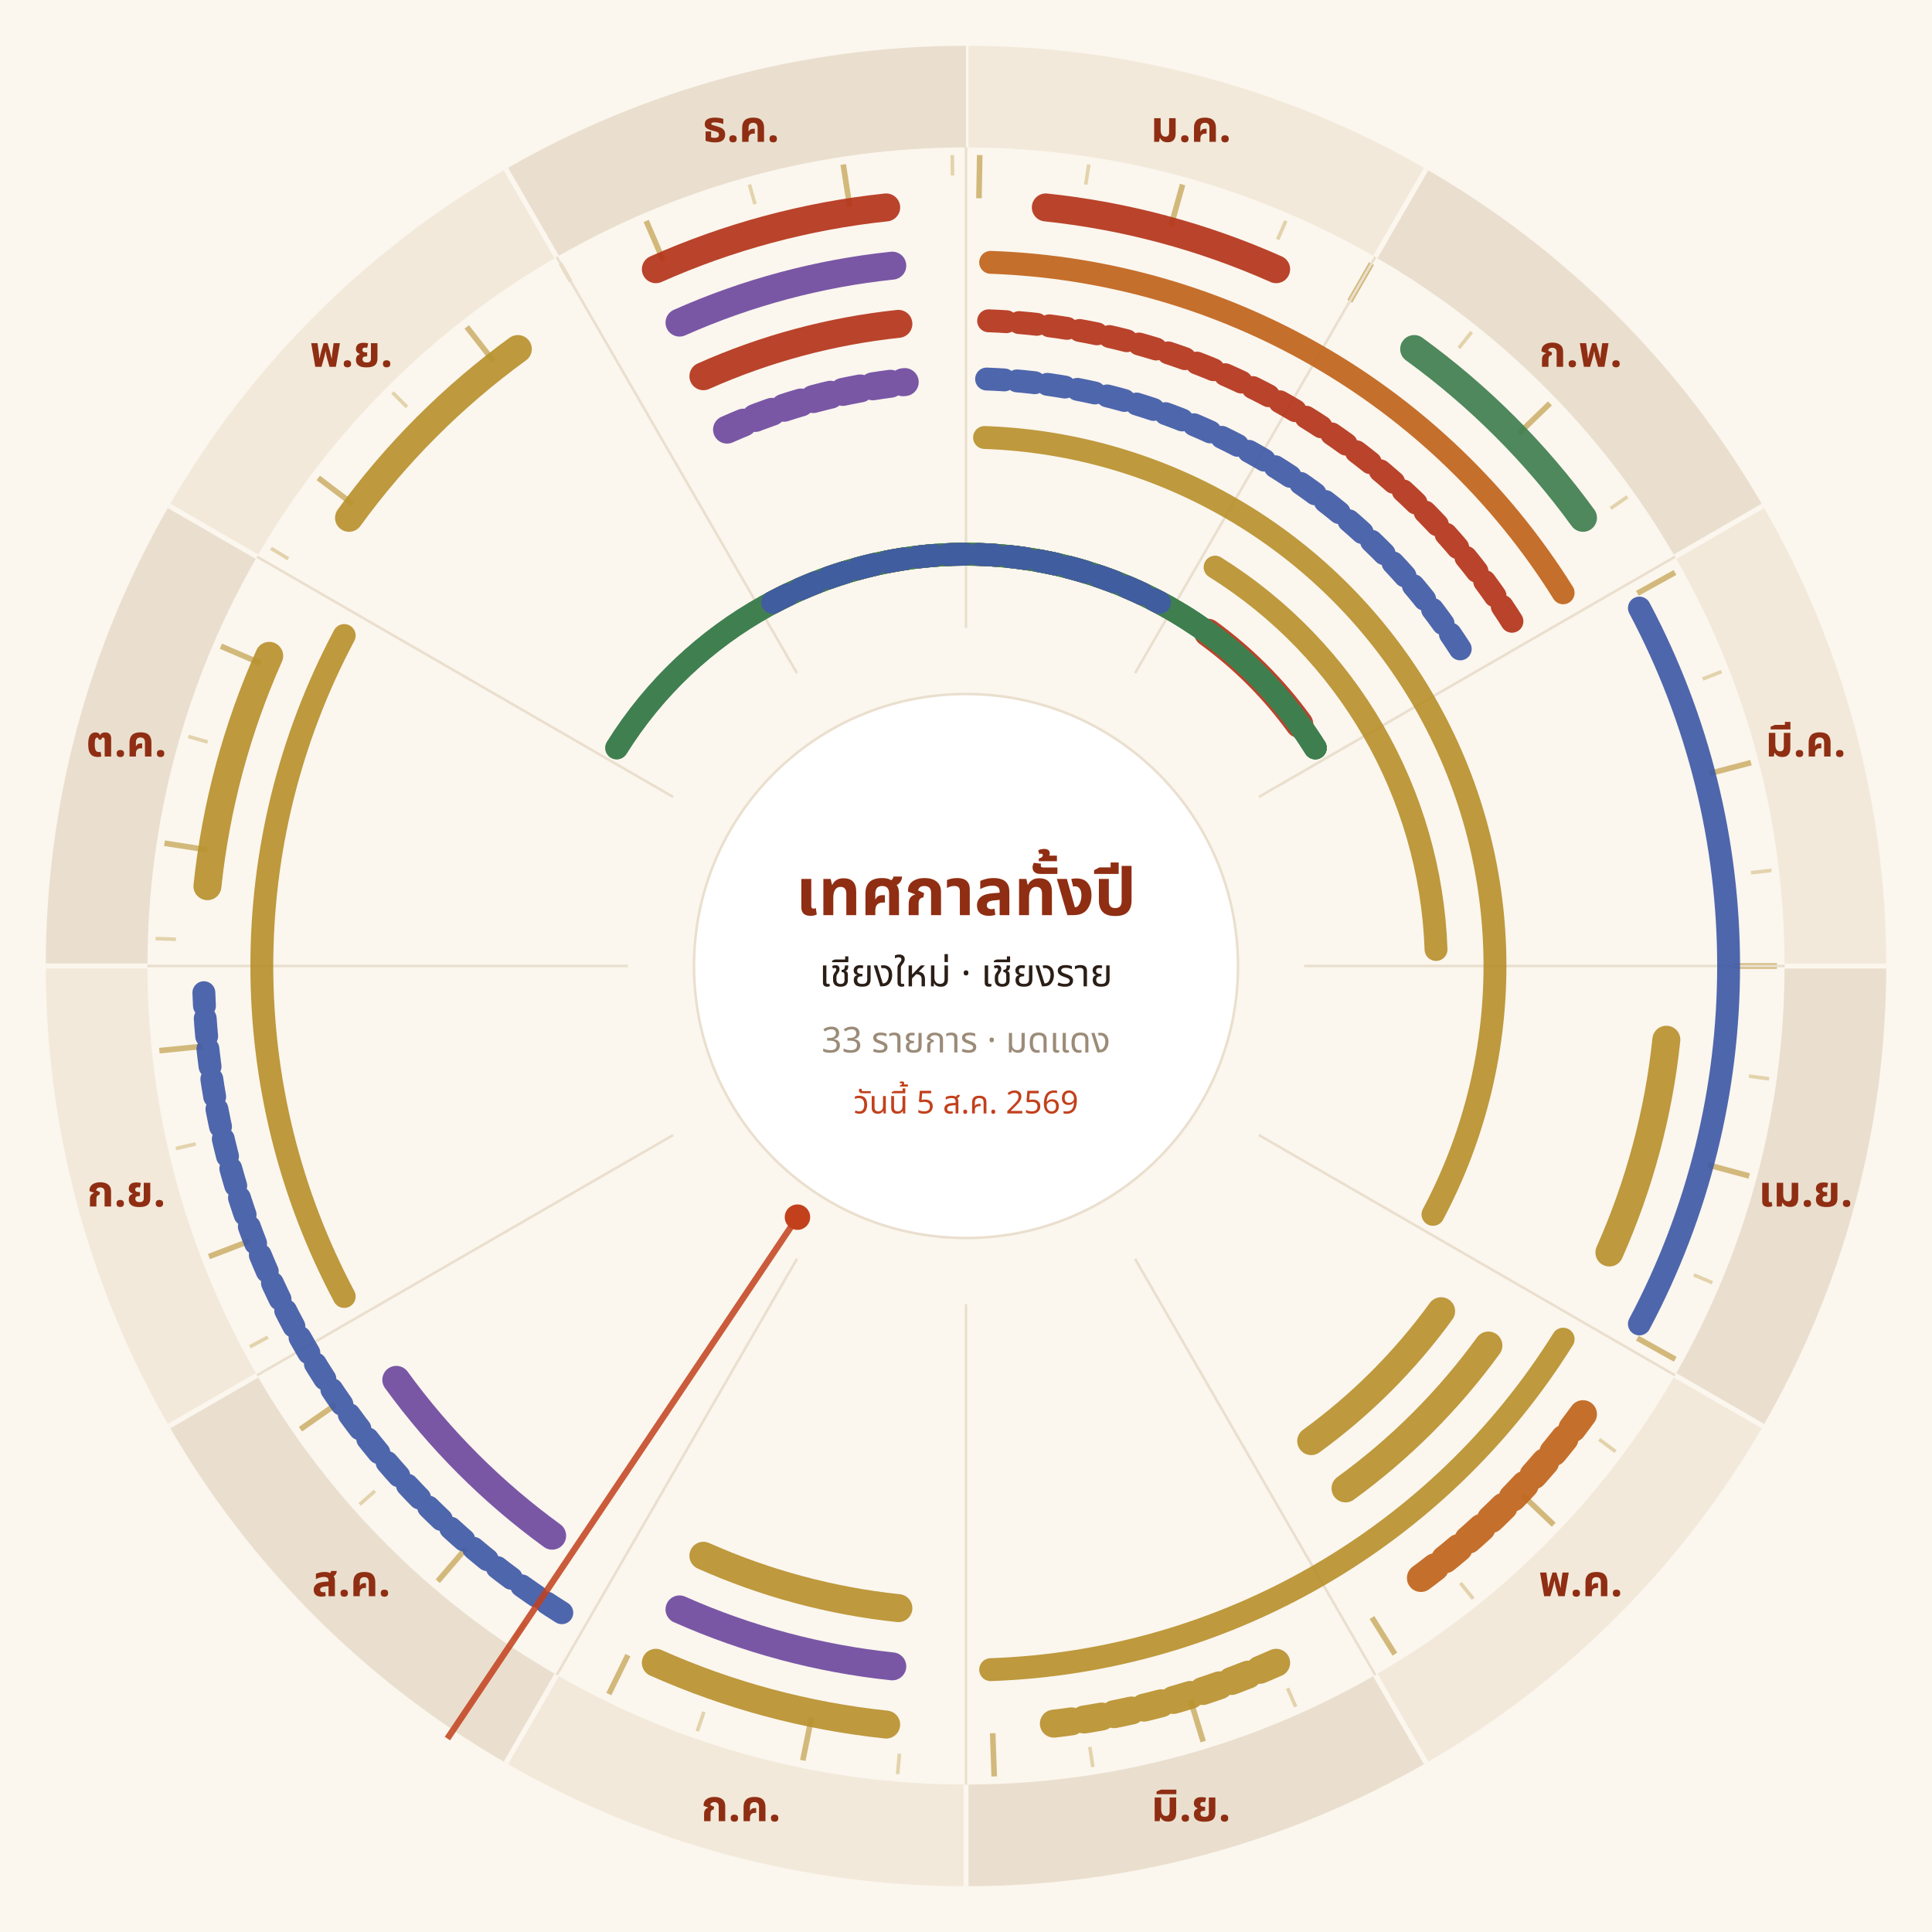
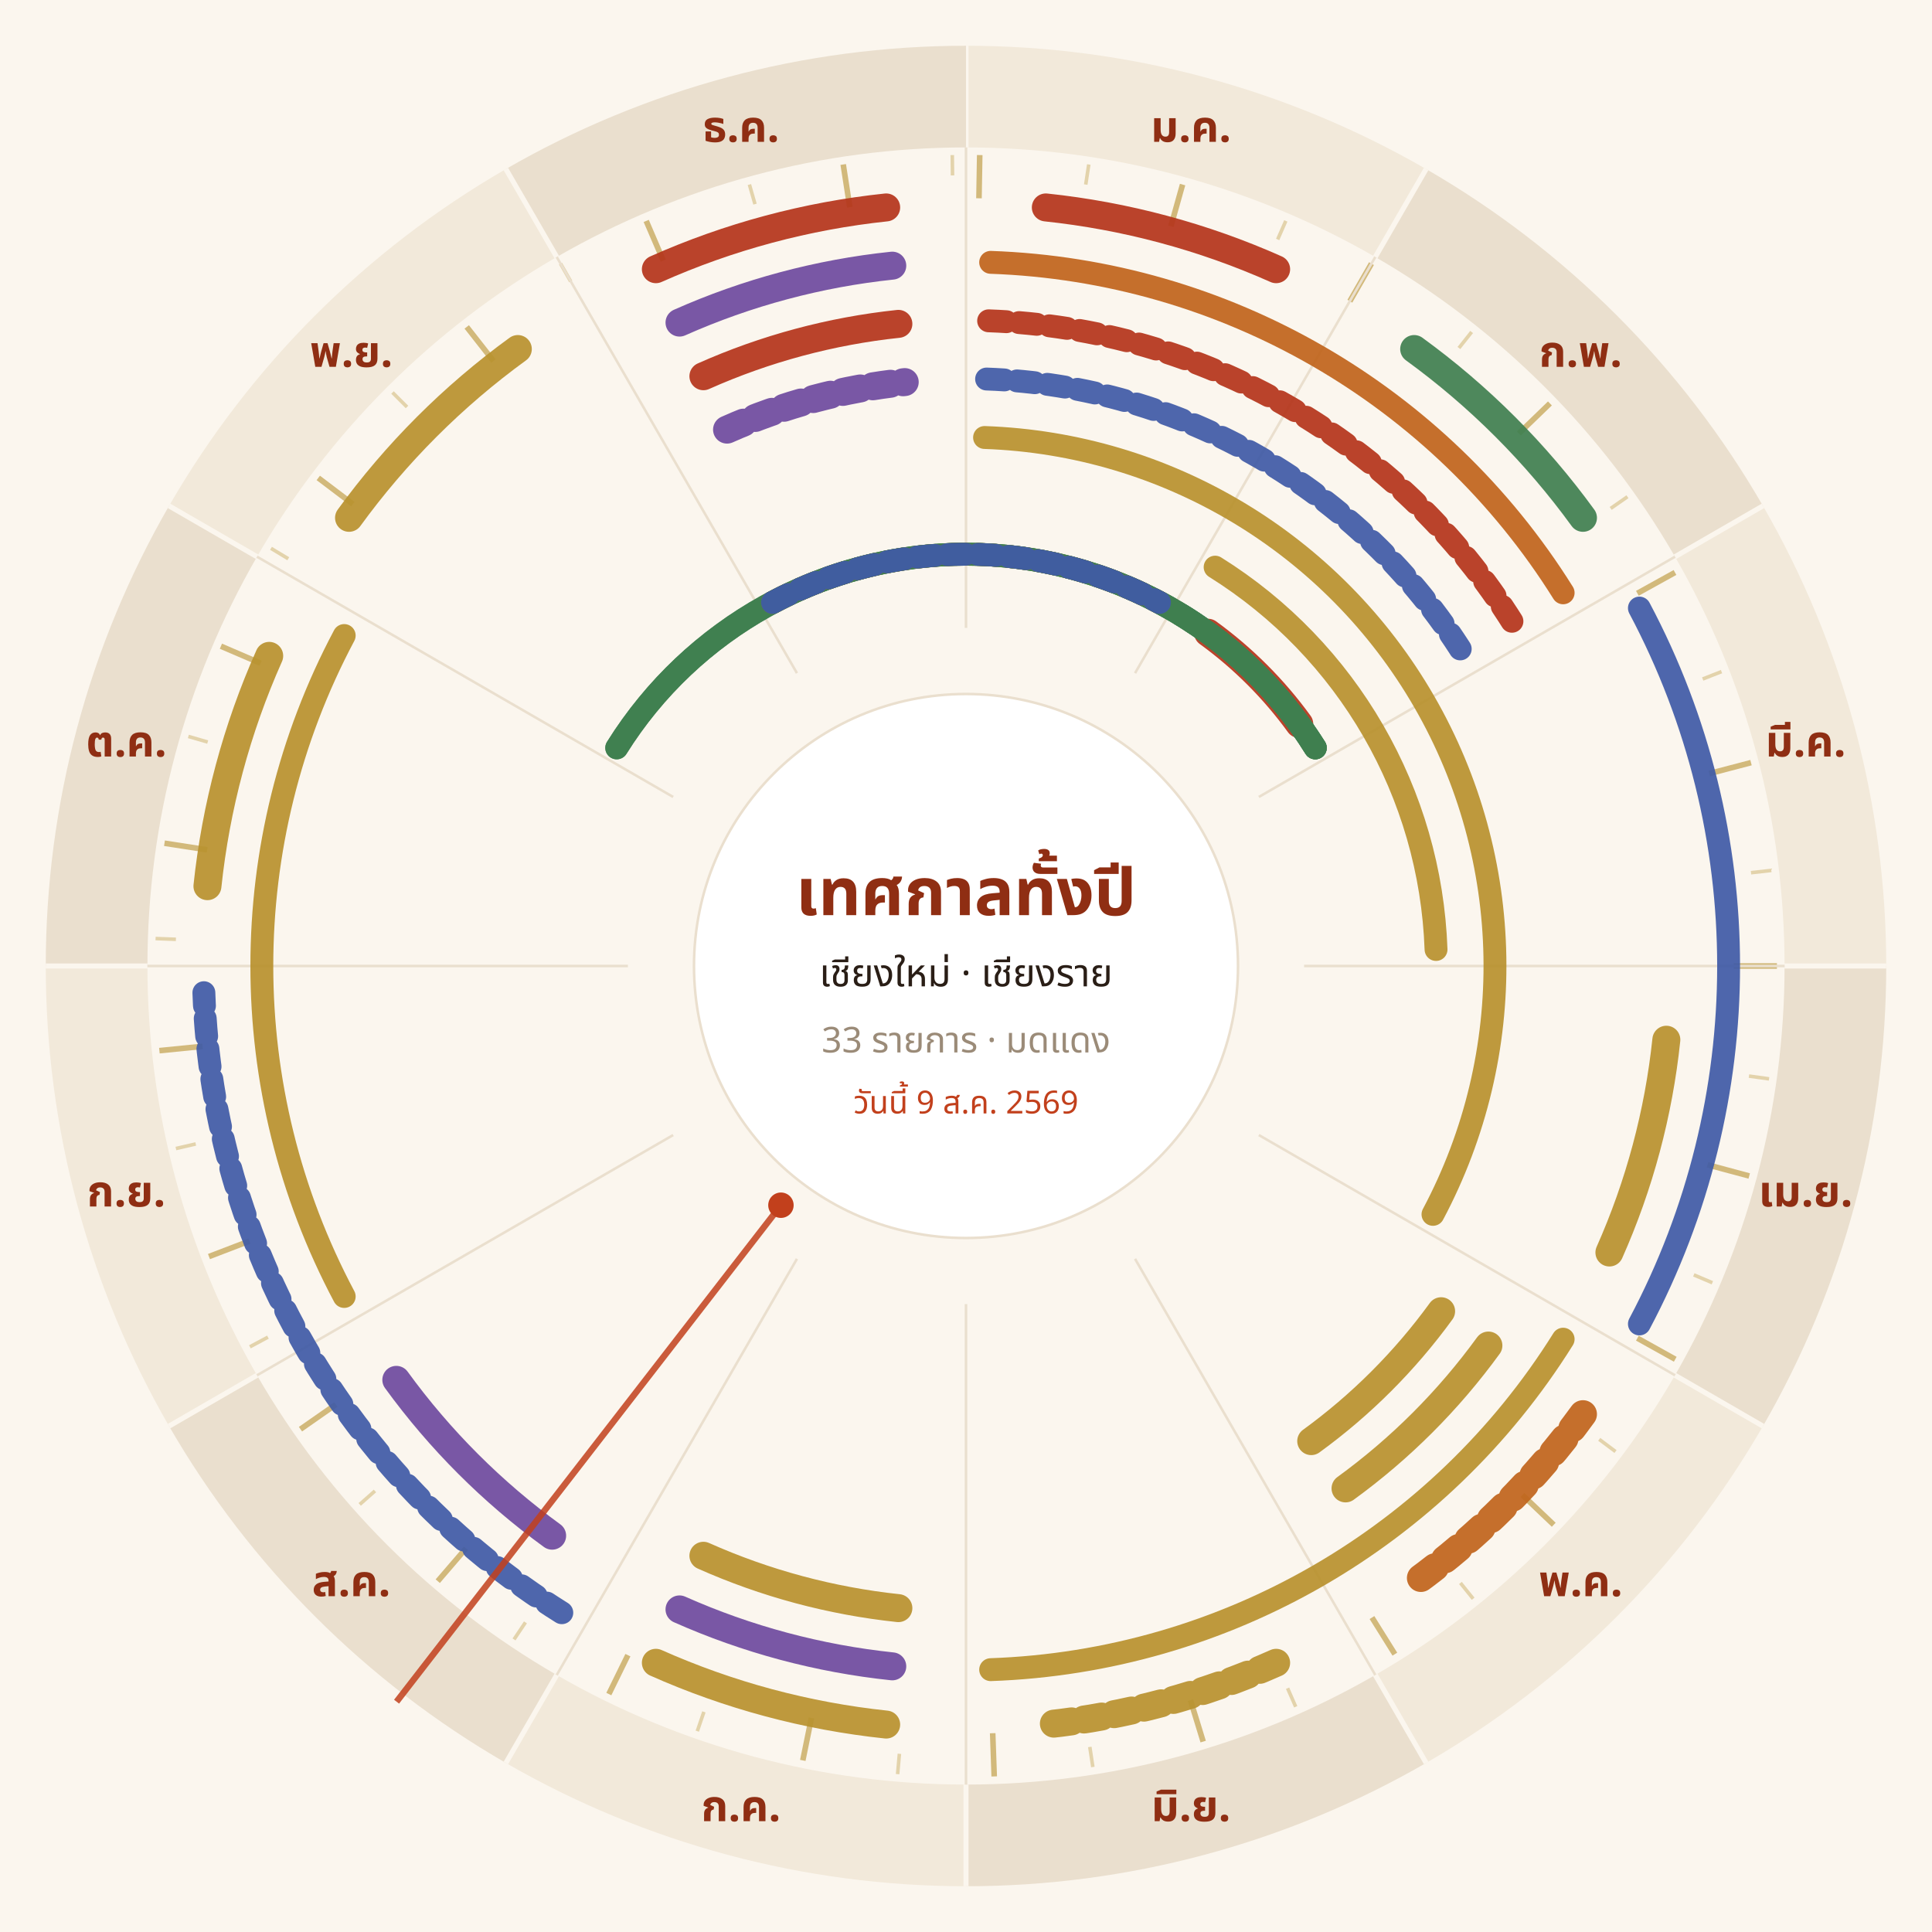
<svg xmlns="http://www.w3.org/2000/svg" xmlns:xlink="http://www.w3.org/1999/xlink" viewBox="0 0 760 760" width="760" height="760" role="img" aria-labelledby="wheeltitle wheeldesc" class="yearwheel">
  <rect width="760" height="760" fill="#FBF6EE" />
  <path d="M380.0,18.0 A362,362 0 0 1 561.0,66.5 L541.0,101.1 A322,322 0 0 0 380.0,58.0 Z" fill="#F2E9DA" />
  <text x="468.5" y="49.7" text-anchor="middle" dominant-baseline="middle" font-family="Sarabun,Noto Sans Thai,sans-serif" font-size="17" fill="#8F2E13" font-weight="700">ม.ค.</text>
  <line x1="380.0" y1="58.0" x2="380.0" y2="18.0" stroke="#FBF6EE" stroke-width="2" />
  <path d="M561.0,66.5 A362,362 0 0 1 693.5,199.0 L658.9,219.0 A322,322 0 0 0 541.0,101.1 Z" fill="#EADFCE" />
  <text x="621.8" y="138.2" text-anchor="middle" dominant-baseline="middle" font-family="Sarabun,Noto Sans Thai,sans-serif" font-size="17" fill="#8F2E13" font-weight="700">ก.พ.</text>
  <line x1="541.0" y1="101.1" x2="561.0" y2="66.5" stroke="#FBF6EE" stroke-width="2" />
  <path d="M693.5,199.0 A362,362 0 0 1 742.0,380.0 L702.0,380.0 A322,322 0 0 0 658.9,219.0 Z" fill="#F2E9DA" />
  <text x="710.3" y="291.5" text-anchor="middle" dominant-baseline="middle" font-family="Sarabun,Noto Sans Thai,sans-serif" font-size="17" fill="#8F2E13" font-weight="700">มี.ค.</text>
  <line x1="658.9" y1="219.0" x2="693.5" y2="199.0" stroke="#FBF6EE" stroke-width="2" />
  <path d="M742.0,380.0 A362,362 0 0 1 693.5,561.0 L658.9,541.0 A322,322 0 0 0 702.0,380.0 Z" fill="#EADFCE" />
  <text x="710.3" y="468.5" text-anchor="middle" dominant-baseline="middle" font-family="Sarabun,Noto Sans Thai,sans-serif" font-size="17" fill="#8F2E13" font-weight="700">เม.ย.</text>
  <line x1="702.0" y1="380.0" x2="742.0" y2="380.0" stroke="#FBF6EE" stroke-width="2" />
  <path d="M693.5,561.0 A362,362 0 0 1 561.0,693.5 L541.0,658.9 A322,322 0 0 0 658.9,541.0 Z" fill="#F2E9DA" />
  <text x="621.8" y="621.8" text-anchor="middle" dominant-baseline="middle" font-family="Sarabun,Noto Sans Thai,sans-serif" font-size="17" fill="#8F2E13" font-weight="700">พ.ค.</text>
  <line x1="658.9" y1="541.0" x2="693.5" y2="561.0" stroke="#FBF6EE" stroke-width="2" />
  <path d="M561.0,693.5 A362,362 0 0 1 380.0,742.0 L380.0,702.0 A322,322 0 0 0 541.0,658.9 Z" fill="#EADFCE" />
  <text x="468.5" y="710.3" text-anchor="middle" dominant-baseline="middle" font-family="Sarabun,Noto Sans Thai,sans-serif" font-size="17" fill="#8F2E13" font-weight="700">มิ.ย.</text>
  <line x1="541.0" y1="658.9" x2="561.0" y2="693.5" stroke="#FBF6EE" stroke-width="2" />
  <path d="M380.0,742.0 A362,362 0 0 1 199.0,693.5 L219.0,658.9 A322,322 0 0 0 380.0,702.0 Z" fill="#F2E9DA" />
  <text x="291.5" y="710.3" text-anchor="middle" dominant-baseline="middle" font-family="Sarabun,Noto Sans Thai,sans-serif" font-size="17" fill="#8F2E13" font-weight="700">ก.ค.</text>
  <line x1="380.0" y1="702.0" x2="380.0" y2="742.0" stroke="#FBF6EE" stroke-width="2" />
  <path d="M199.0,693.5 A362,362 0 0 1 66.5,561.0 L101.1,541.0 A322,322 0 0 0 219.0,658.9 Z" fill="#EADFCE" />
  <text x="138.2" y="621.8" text-anchor="middle" dominant-baseline="middle" font-family="Sarabun,Noto Sans Thai,sans-serif" font-size="17" fill="#8F2E13" font-weight="700">ส.ค.</text>
  <line x1="219.0" y1="658.9" x2="199.0" y2="693.5" stroke="#FBF6EE" stroke-width="2" />
  <path d="M66.5,561.0 A362,362 0 0 1 18.0,380.0 L58.0,380.0 A322,322 0 0 0 101.1,541.0 Z" fill="#F2E9DA" />
  <text x="49.7" y="468.5" text-anchor="middle" dominant-baseline="middle" font-family="Sarabun,Noto Sans Thai,sans-serif" font-size="17" fill="#8F2E13" font-weight="700">ก.ย.</text>
  <line x1="101.1" y1="541.0" x2="66.5" y2="561.0" stroke="#FBF6EE" stroke-width="2" />
  <path d="M18.0,380.0 A362,362 0 0 1 66.5,199.0 L101.1,219.0 A322,322 0 0 0 58.0,380.0 Z" fill="#EADFCE" />
  <text x="49.7" y="291.5" text-anchor="middle" dominant-baseline="middle" font-family="Sarabun,Noto Sans Thai,sans-serif" font-size="17" fill="#8F2E13" font-weight="700">ต.ค.</text>
  <line x1="58.0" y1="380.0" x2="18.0" y2="380.0" stroke="#FBF6EE" stroke-width="2" />
  <path d="M66.5,199.0 A362,362 0 0 1 199.0,66.5 L219.0,101.1 A322,322 0 0 0 101.1,219.0 Z" fill="#F2E9DA" />
  <text x="138.2" y="138.2" text-anchor="middle" dominant-baseline="middle" font-family="Sarabun,Noto Sans Thai,sans-serif" font-size="17" fill="#8F2E13" font-weight="700">พ.ย.</text>
  <line x1="101.1" y1="219.0" x2="66.5" y2="199.0" stroke="#FBF6EE" stroke-width="2" />
  <path d="M199.0,66.5 A362,362 0 0 1 380.0,18.0 L380.0,58.0 A322,322 0 0 0 219.0,101.1 Z" fill="#EADFCE" />
  <text x="291.5" y="49.7" text-anchor="middle" dominant-baseline="middle" font-family="Sarabun,Noto Sans Thai,sans-serif" font-size="17" fill="#8F2E13" font-weight="700">ธ.ค.</text>
  <line x1="219.0" y1="101.1" x2="199.0" y2="66.5" stroke="#FBF6EE" stroke-width="2" />
  <line x1="385.1" y1="78.0" x2="385.4" y2="61.0" stroke="#B8912E" stroke-width="2.2" opacity="0.6" />
  <line x1="427.1" y1="72.6" x2="428.3" y2="64.7" stroke="#B8912E" stroke-width="1.4" opacity="0.35" />
  <line x1="460.6" y1="89.0" x2="465.2" y2="72.6" stroke="#B8912E" stroke-width="2.2" opacity="0.6" />
  <line x1="502.6" y1="94.2" x2="505.8" y2="86.9" stroke="#B8912E" stroke-width="1.4" opacity="0.35" />
  <line x1="531.0" y1="118.5" x2="539.5" y2="103.7" stroke="#B8912E" stroke-width="2.2" opacity="0.6" />
  <line x1="573.9" y1="136.9" x2="578.9" y2="130.6" stroke="#B8912E" stroke-width="1.4" opacity="0.35" />
  <line x1="597.5" y1="170.5" x2="609.7" y2="158.7" stroke="#B8912E" stroke-width="2.2" opacity="0.6" />
  <line x1="633.6" y1="200.0" x2="640.2" y2="195.4" stroke="#B8912E" stroke-width="1.4" opacity="0.35" />
  <line x1="644.1" y1="233.4" x2="658.9" y2="225.2" stroke="#B8912E" stroke-width="2.2" opacity="0.6" />
  <line x1="669.8" y1="267.1" x2="677.2" y2="264.2" stroke="#B8912E" stroke-width="1.4" opacity="0.35" />
  <line x1="672.4" y1="304.3" x2="688.8" y2="300.0" stroke="#B8912E" stroke-width="2.2" opacity="0.6" />
  <line x1="688.8" y1="343.3" x2="696.8" y2="342.4" stroke="#B8912E" stroke-width="1.4" opacity="0.35" />
  <line x1="682.0" y1="380.0" x2="699.0" y2="380.0" stroke="#B8912E" stroke-width="2.2" opacity="0.6" />
  <line x1="688.0" y1="423.3" x2="695.9" y2="424.4" stroke="#B8912E" stroke-width="1.4" opacity="0.35" />
  <line x1="671.7" y1="458.2" x2="688.1" y2="462.6" stroke="#B8912E" stroke-width="2.2" opacity="0.6" />
  <line x1="666.3" y1="501.5" x2="673.6" y2="504.6" stroke="#B8912E" stroke-width="1.4" opacity="0.35" />
  <line x1="644.1" y1="526.4" x2="659.0" y2="534.7" stroke="#B8912E" stroke-width="2.2" opacity="0.6" />
  <line x1="629.1" y1="566.2" x2="635.5" y2="571.0" stroke="#B8912E" stroke-width="1.4" opacity="0.35" />
  <line x1="598.9" y1="588.1" x2="611.2" y2="599.8" stroke="#B8912E" stroke-width="2.2" opacity="0.6" />
  <line x1="574.5" y1="622.7" x2="579.5" y2="628.9" stroke="#B8912E" stroke-width="1.4" opacity="0.35" />
  <line x1="539.7" y1="636.3" x2="548.7" y2="650.7" stroke="#B8912E" stroke-width="2.2" opacity="0.6" />
  <line x1="506.5" y1="664.1" x2="509.7" y2="671.4" stroke="#B8912E" stroke-width="1.4" opacity="0.35" />
  <line x1="468.3" y1="668.8" x2="473.3" y2="685.1" stroke="#B8912E" stroke-width="2.2" opacity="0.6" />
  <line x1="428.7" y1="687.2" x2="429.9" y2="695.1" stroke="#B8912E" stroke-width="1.4" opacity="0.35" />
  <line x1="390.5" y1="681.8" x2="391.1" y2="698.8" stroke="#B8912E" stroke-width="2.2" opacity="0.6" />
  <line x1="353.8" y1="689.9" x2="353.1" y2="697.9" stroke="#B8912E" stroke-width="1.4" opacity="0.35" />
  <line x1="319.2" y1="675.8" x2="315.8" y2="692.5" stroke="#B8912E" stroke-width="2.2" opacity="0.6" />
  <line x1="276.9" y1="673.4" x2="274.3" y2="681.0" stroke="#B8912E" stroke-width="1.4" opacity="0.35" />
  <line x1="247.0" y1="651.1" x2="239.5" y2="666.4" stroke="#B8912E" stroke-width="2.2" opacity="0.6" />
  <line x1="206.7" y1="638.2" x2="202.2" y2="644.9" stroke="#B8912E" stroke-width="1.4" opacity="0.35" />
  <line x1="183.3" y1="609.1" x2="172.2" y2="622.0" stroke="#B8912E" stroke-width="2.2" opacity="0.6" />
  <line x1="147.5" y1="586.5" x2="141.5" y2="591.8" stroke="#B8912E" stroke-width="1.4" opacity="0.35" />
  <line x1="132.1" y1="552.5" x2="118.2" y2="562.2" stroke="#B8912E" stroke-width="2.2" opacity="0.6" />
  <line x1="105.4" y1="526.0" x2="98.3" y2="529.8" stroke="#B8912E" stroke-width="1.4" opacity="0.35" />
  <line x1="98.1" y1="488.2" x2="82.2" y2="494.3" stroke="#B8912E" stroke-width="2.2" opacity="0.6" />
  <line x1="77.0" y1="450.0" x2="69.2" y2="451.8" stroke="#B8912E" stroke-width="1.4" opacity="0.35" />
  <line x1="79.7" y1="411.6" x2="62.7" y2="413.3" stroke="#B8912E" stroke-width="2.2" opacity="0.6" />
  <line x1="69.2" y1="369.5" x2="61.2" y2="369.2" stroke="#B8912E" stroke-width="1.4" opacity="0.35" />
  <line x1="81.5" y1="334.3" x2="64.7" y2="331.7" stroke="#B8912E" stroke-width="2.2" opacity="0.6" />
  <line x1="81.7" y1="291.9" x2="74.1" y2="289.7" stroke="#B8912E" stroke-width="1.4" opacity="0.35" />
  <line x1="102.5" y1="260.9" x2="86.9" y2="254.2" stroke="#B8912E" stroke-width="2.2" opacity="0.6" />
  <line x1="113.4" y1="219.8" x2="106.6" y2="215.7" stroke="#B8912E" stroke-width="1.4" opacity="0.35" />
  <line x1="138.8" y1="198.3" x2="125.2" y2="188.0" stroke="#B8912E" stroke-width="2.2" opacity="0.6" />
  <line x1="160.1" y1="160.1" x2="154.4" y2="154.4" stroke="#B8912E" stroke-width="1.4" opacity="0.35" />
  <line x1="194.1" y1="142.0" x2="183.6" y2="128.6" stroke="#B8912E" stroke-width="2.2" opacity="0.6" />
  <line x1="224.5" y1="110.7" x2="220.5" y2="103.7" stroke="#B8912E" stroke-width="1.4" opacity="0.35" />
  <line x1="260.9" y1="102.5" x2="254.2" y2="86.9" stroke="#B8912E" stroke-width="2.2" opacity="0.6" />
  <line x1="297.0" y1="80.3" x2="294.8" y2="72.6" stroke="#B8912E" stroke-width="1.4" opacity="0.35" />
  <line x1="334.3" y1="81.5" x2="331.7" y2="64.7" stroke="#B8912E" stroke-width="2.2" opacity="0.6" />
  <line x1="374.7" y1="69.0" x2="374.6" y2="61.0" stroke="#B8912E" stroke-width="1.4" opacity="0.35" />
  <line x1="380.0" y1="247.0" x2="380.0" y2="58.0" stroke="#EADFCE" stroke-width="1" />
  <line x1="446.5" y1="264.8" x2="541.0" y2="101.1" stroke="#EADFCE" stroke-width="1" />
  <line x1="495.2" y1="313.5" x2="658.9" y2="219.0" stroke="#EADFCE" stroke-width="1" />
  <line x1="513.0" y1="380.0" x2="702.0" y2="380.0" stroke="#EADFCE" stroke-width="1" />
  <line x1="495.2" y1="446.5" x2="658.9" y2="541.0" stroke="#EADFCE" stroke-width="1" />
  <line x1="446.5" y1="495.2" x2="541.0" y2="658.9" stroke="#EADFCE" stroke-width="1" />
  <line x1="380.0" y1="513.0" x2="380.0" y2="702.0" stroke="#EADFCE" stroke-width="1" />
  <line x1="313.5" y1="495.2" x2="219.0" y2="658.9" stroke="#EADFCE" stroke-width="1" />
  <line x1="264.8" y1="446.5" x2="101.1" y2="541.0" stroke="#EADFCE" stroke-width="1" />
  <line x1="247.0" y1="380.0" x2="58.0" y2="380.0" stroke="#EADFCE" stroke-width="1" />
  <line x1="264.8" y1="313.5" x2="101.1" y2="219.0" stroke="#EADFCE" stroke-width="1" />
  <line x1="313.5" y1="264.8" x2="219.0" y2="101.1" stroke="#EADFCE" stroke-width="1" />
  <a xlink:href="https://motdang.net/festivals/bo-sang-umbrella.html" href="https://motdang.net/festivals/bo-sang-umbrella.html">
    <path d="M411.4,81.6 A300,300 0 0 1 502.0,105.9" fill="none" stroke="#B4341A" stroke-width="11" stroke-linecap="round" opacity="0.92" />
  </a>
  <a xlink:href="https://motdang.net/festivals/chinese-new-year.html" href="https://motdang.net/festivals/chinese-new-year.html">
    <path d="M389.7,103.2 A277,277 0 0 1 614.9,233.2" fill="none" stroke="#C0641B" stroke-width="9" stroke-linecap="round" opacity="0.92" />
  </a>
  <a xlink:href="https://motdang.net/festivals/cr-red-cross-fair.html" href="https://motdang.net/festivals/cr-red-cross-fair.html">
    <path d="M388.9,126.2 A254,254 0 0 1 595.4,245.4" fill="none" stroke="#B4341A" stroke-width="9" stroke-linecap="round" stroke-dasharray="7 5" opacity="0.92" />
  </a>
  <a xlink:href="https://motdang.net/festivals/lisu-new-year.html" href="https://motdang.net/festivals/lisu-new-year.html">
    <path d="M388.1,149.1 A231,231 0 0 1 575.9,257.6" fill="none" stroke="#3F5AA6" stroke-width="9" stroke-linecap="round" stroke-dasharray="7 5" opacity="0.92" />
  </a>
  <a xlink:href="https://motdang.net/festivals/poi-luang.html" href="https://motdang.net/festivals/poi-luang.html">
    <path d="M387.3,172.1 A208,208 0 0 1 563.7,477.7" fill="none" stroke="#B8912E" stroke-width="9" stroke-linecap="round" opacity="0.92" />
  </a>
  <a xlink:href="https://motdang.net/festivals/cm-flower-festival.html" href="https://motdang.net/festivals/cm-flower-festival.html">
    <path d="M556.3,137.3 A300,300 0 0 1 622.7,203.7" fill="none" stroke="#3F7F4F" stroke-width="11" stroke-linecap="round" opacity="0.92" />
  </a>
  <a xlink:href="https://motdang.net/festivals/makha-bucha.html" href="https://motdang.net/festivals/makha-bucha.html">
    <path d="M478.0,223.1 A185,185 0 0 1 564.9,373.5" fill="none" stroke="#B8912E" stroke-width="9" stroke-linecap="round" opacity="0.92" />
  </a>
  <a xlink:href="https://motdang.net/festivals/singha-balloon-fiesta.html" href="https://motdang.net/festivals/singha-balloon-fiesta.html">
    <path d="M475.2,248.9 A162,162 0 0 1 511.1,284.8" fill="none" stroke="#B4341A" stroke-width="11" stroke-linecap="round" opacity="0.92" />
  </a>
  <a xlink:href="https://motdang.net/festivals/poy-sang-long.html" href="https://motdang.net/festivals/poy-sang-long.html">
    <path d="M644.9,239.2 A300,300 0 0 1 644.9,520.8" fill="none" stroke="#3F5AA6" stroke-width="9" stroke-linecap="round" opacity="0.92" />
  </a>
  <a xlink:href="https://motdang.net/festivals/songkran-pi-mai-muang.html" href="https://motdang.net/festivals/songkran-pi-mai-muang.html">
    <path d="M655.5,409.0 A277,277 0 0 1 633.1,492.7" fill="none" stroke="#B8912E" stroke-width="11" stroke-linecap="round" opacity="0.92" />
  </a>
  <a xlink:href="https://motdang.net/festivals/cr-lychee-fair.html" href="https://motdang.net/festivals/cr-lychee-fair.html">
    <path d="M622.7,556.3 A300,300 0 0 1 556.3,622.7" fill="none" stroke="#C0641B" stroke-width="11" stroke-linecap="round" stroke-dasharray="7 5" opacity="0.92" />
  </a>
  <a xlink:href="https://motdang.net/festivals/inthakhin.html" href="https://motdang.net/festivals/inthakhin.html">
    <path d="M614.9,526.8 A277,277 0 0 1 389.7,656.8" fill="none" stroke="#B8912E" stroke-width="9" stroke-linecap="round" opacity="0.92" />
  </a>
  <a xlink:href="https://motdang.net/festivals/visakha-doi-suthep-walk.html" href="https://motdang.net/festivals/visakha-doi-suthep-walk.html">
    <path d="M585.5,529.3 A254,254 0 0 1 529.3,585.5" fill="none" stroke="#B8912E" stroke-width="11" stroke-linecap="round" opacity="0.92" />
  </a>
  <a xlink:href="https://motdang.net/festivals/visakha-bucha.html" href="https://motdang.net/festivals/visakha-bucha.html">
    <path d="M566.9,515.8 A231,231 0 0 1 515.8,566.9" fill="none" stroke="#B8912E" stroke-width="11" stroke-linecap="round" opacity="0.92" />
  </a>
  <a xlink:href="https://motdang.net/festivals/suep-chata-mueang.html" href="https://motdang.net/festivals/suep-chata-mueang.html">
    <path d="M502.0,654.1 A300,300 0 0 1 411.4,678.4" fill="none" stroke="#B8912E" stroke-width="11" stroke-linecap="round" stroke-dasharray="7 5" opacity="0.92" />
  </a>
  <a xlink:href="https://motdang.net/festivals/asalha-bucha.html" href="https://motdang.net/festivals/asalha-bucha.html">
    <path d="M348.6,678.4 A300,300 0 0 1 258.0,654.1" fill="none" stroke="#B8912E" stroke-width="11" stroke-linecap="round" opacity="0.92" />
  </a>
  <a xlink:href="https://motdang.net/festivals/kings-birthday.html" href="https://motdang.net/festivals/kings-birthday.html">
    <path d="M351.0,655.5 A277,277 0 0 1 267.3,633.1" fill="none" stroke="#6E4A9E" stroke-width="11" stroke-linecap="round" opacity="0.92" />
  </a>
  <a xlink:href="https://motdang.net/festivals/khao-phansa.html" href="https://motdang.net/festivals/khao-phansa.html">
    <path d="M353.4,632.6 A254,254 0 0 1 276.7,612.0" fill="none" stroke="#B8912E" stroke-width="11" stroke-linecap="round" opacity="0.92" />
  </a>
  <a xlink:href="https://motdang.net/festivals/akha-swing-festival.html" href="https://motdang.net/festivals/akha-swing-festival.html">
    <path d="M221.0,634.4 A300,300 0 0 1 80.2,390.5" fill="none" stroke="#3F5AA6" stroke-width="9" stroke-linecap="round" stroke-dasharray="7 5" opacity="0.92" />
  </a>
  <a xlink:href="https://motdang.net/festivals/mothers-day.html" href="https://motdang.net/festivals/mothers-day.html">
    <path d="M217.2,604.1 A277,277 0 0 1 155.9,542.8" fill="none" stroke="#6E4A9E" stroke-width="11" stroke-linecap="round" opacity="0.92" />
  </a>
  <a xlink:href="https://motdang.net/festivals/tan-kuay-salak.html" href="https://motdang.net/festivals/tan-kuay-salak.html">
    <path d="M135.4,510.0 A277,277 0 0 1 135.4,250.0" fill="none" stroke="#B8912E" stroke-width="9" stroke-linecap="round" opacity="0.92" />
  </a>
  <a xlink:href="https://motdang.net/festivals/ok-phansa.html" href="https://motdang.net/festivals/ok-phansa.html">
    <path d="M81.6,348.6 A300,300 0 0 1 105.9,258.0" fill="none" stroke="#B8912E" stroke-width="11" stroke-linecap="round" opacity="0.92" />
  </a>
  <a xlink:href="https://motdang.net/festivals/yi-peng-loi-krathong.html" href="https://motdang.net/festivals/yi-peng-loi-krathong.html">
    <path d="M137.3,203.7 A300,300 0 0 1 203.7,137.3" fill="none" stroke="#B8912E" stroke-width="11" stroke-linecap="round" opacity="0.92" />
  </a>
  <a xlink:href="https://motdang.net/festivals/doi-tung-flower-season.html" href="https://motdang.net/festivals/doi-tung-flower-season.html">
    <path d="M242.6,294.2 A162,162 0 0 1 517.4,294.2" fill="none" stroke="#3F7F4F" stroke-width="9" stroke-linecap="round" opacity="0.92" />
  </a>
  <a xlink:href="https://motdang.net/festivals/phu-chi-fa-sea-of-mist.html" href="https://motdang.net/festivals/phu-chi-fa-sea-of-mist.html">
    <path d="M242.6,294.2 A162,162 0 0 1 517.4,294.2" fill="none" stroke="#3F7F4F" stroke-width="9" stroke-linecap="round" opacity="0.92" />
  </a>
  <a xlink:href="https://motdang.net/festivals/wild-himalayan-cherry-season.html" href="https://motdang.net/festivals/wild-himalayan-cherry-season.html">
    <path d="M303.9,237.0 A162,162 0 0 1 517.4,294.2" fill="none" stroke="#3F7F4F" stroke-width="9" stroke-linecap="round" opacity="0.92" />
  </a>
  <a xlink:href="https://motdang.net/festivals/cm-design-week.html" href="https://motdang.net/festivals/cm-design-week.html">
    <path d="M258.0,105.9 A300,300 0 0 1 348.6,81.6" fill="none" stroke="#B4341A" stroke-width="11" stroke-linecap="round" opacity="0.92" />
  </a>
  <a xlink:href="https://motdang.net/festivals/cm-winter-fair.html" href="https://motdang.net/festivals/cm-winter-fair.html">
    <path d="M303.9,237.0 A162,162 0 0 1 456.1,237.0" fill="none" stroke="#C0641B" stroke-width="9" stroke-linecap="round" stroke-dasharray="7 5" opacity="0.92" />
  </a>
  <a xlink:href="https://motdang.net/festivals/cr-flower-festival.html" href="https://motdang.net/festivals/cr-flower-festival.html">
    <path d="M303.9,237.0 A162,162 0 0 1 517.4,294.2" fill="none" stroke="#3F7F4F" stroke-width="9" stroke-linecap="round" stroke-dasharray="7 5" opacity="0.92" />
  </a>
  <a xlink:href="https://motdang.net/festivals/fathers-day.html" href="https://motdang.net/festivals/fathers-day.html">
    <path d="M267.3,126.9 A277,277 0 0 1 351.0,104.5" fill="none" stroke="#6E4A9E" stroke-width="11" stroke-linecap="round" opacity="0.92" />
  </a>
  <a xlink:href="https://motdang.net/festivals/hmong-new-year.html" href="https://motdang.net/festivals/hmong-new-year.html">
    <path d="M303.9,237.0 A162,162 0 0 1 456.1,237.0" fill="none" stroke="#3F5AA6" stroke-width="9" stroke-linecap="round" stroke-dasharray="7 5" opacity="0.92" />
  </a>
  <a xlink:href="https://motdang.net/festivals/nye-countdown.html" href="https://motdang.net/festivals/nye-countdown.html">
    <path d="M276.7,148.0 A254,254 0 0 1 353.4,127.4" fill="none" stroke="#B4341A" stroke-width="11" stroke-linecap="round" opacity="0.92" />
  </a>
  <a xlink:href="https://motdang.net/festivals/royal-project-fair.html" href="https://motdang.net/festivals/royal-project-fair.html">
    <path d="M286.0,169.0 A231,231 0 0 1 355.9,150.3" fill="none" stroke="#6E4A9E" stroke-width="11" stroke-linecap="round" stroke-dasharray="7 5" opacity="0.92" />
  </a>
-   <line x1="313.7" y1="478.8" x2="176.0" y2="683.9" stroke="#C2401C" stroke-width="2.5" opacity="0.85" />
-   <circle cx="313.7" cy="478.8" r="5" fill="#C2401C" />
+   <line x1="307.2" y1="474.1" x2="156.0" y2="669.4" stroke="#C2401C" stroke-width="2.5" opacity="0.85" />
+   <circle cx="307.2" cy="474.1" r="5" fill="#C2401C" />
  <circle cx="380.0" cy="380.0" r="107" fill="#FFFFFF" stroke="#EADFCE" />
  <text x="380.0" y="360.0" text-anchor="middle" font-family="Sarabun,Noto Sans Thai,sans-serif" font-size="26" font-weight="800" fill="#8F2E13">เทศกาลทั้งปี</text>
  <text x="380.0" y="388.0" text-anchor="middle" font-family="Sarabun,Noto Sans Thai,sans-serif" font-size="15" fill="#2A1E16">เชียงใหม่ · เชียงราย</text>
  <text x="380.0" y="414.0" text-anchor="middle" font-family="Sarabun,Noto Sans Thai,sans-serif" font-size="14" fill="#9B8B78">33 รายการ · มดแดง</text>
-   <text x="380.0" y="438.0" text-anchor="middle" font-family="Sarabun,Noto Sans Thai,sans-serif" font-size="12.5" fill="#C2401C">วันนี้ 5 ส.ค. 2569</text>
+   <text x="380.0" y="438.0" text-anchor="middle" font-family="Sarabun,Noto Sans Thai,sans-serif" font-size="12.5" fill="#C2401C">วันนี้ 9 ส.ค. 2569</text>
</svg>
